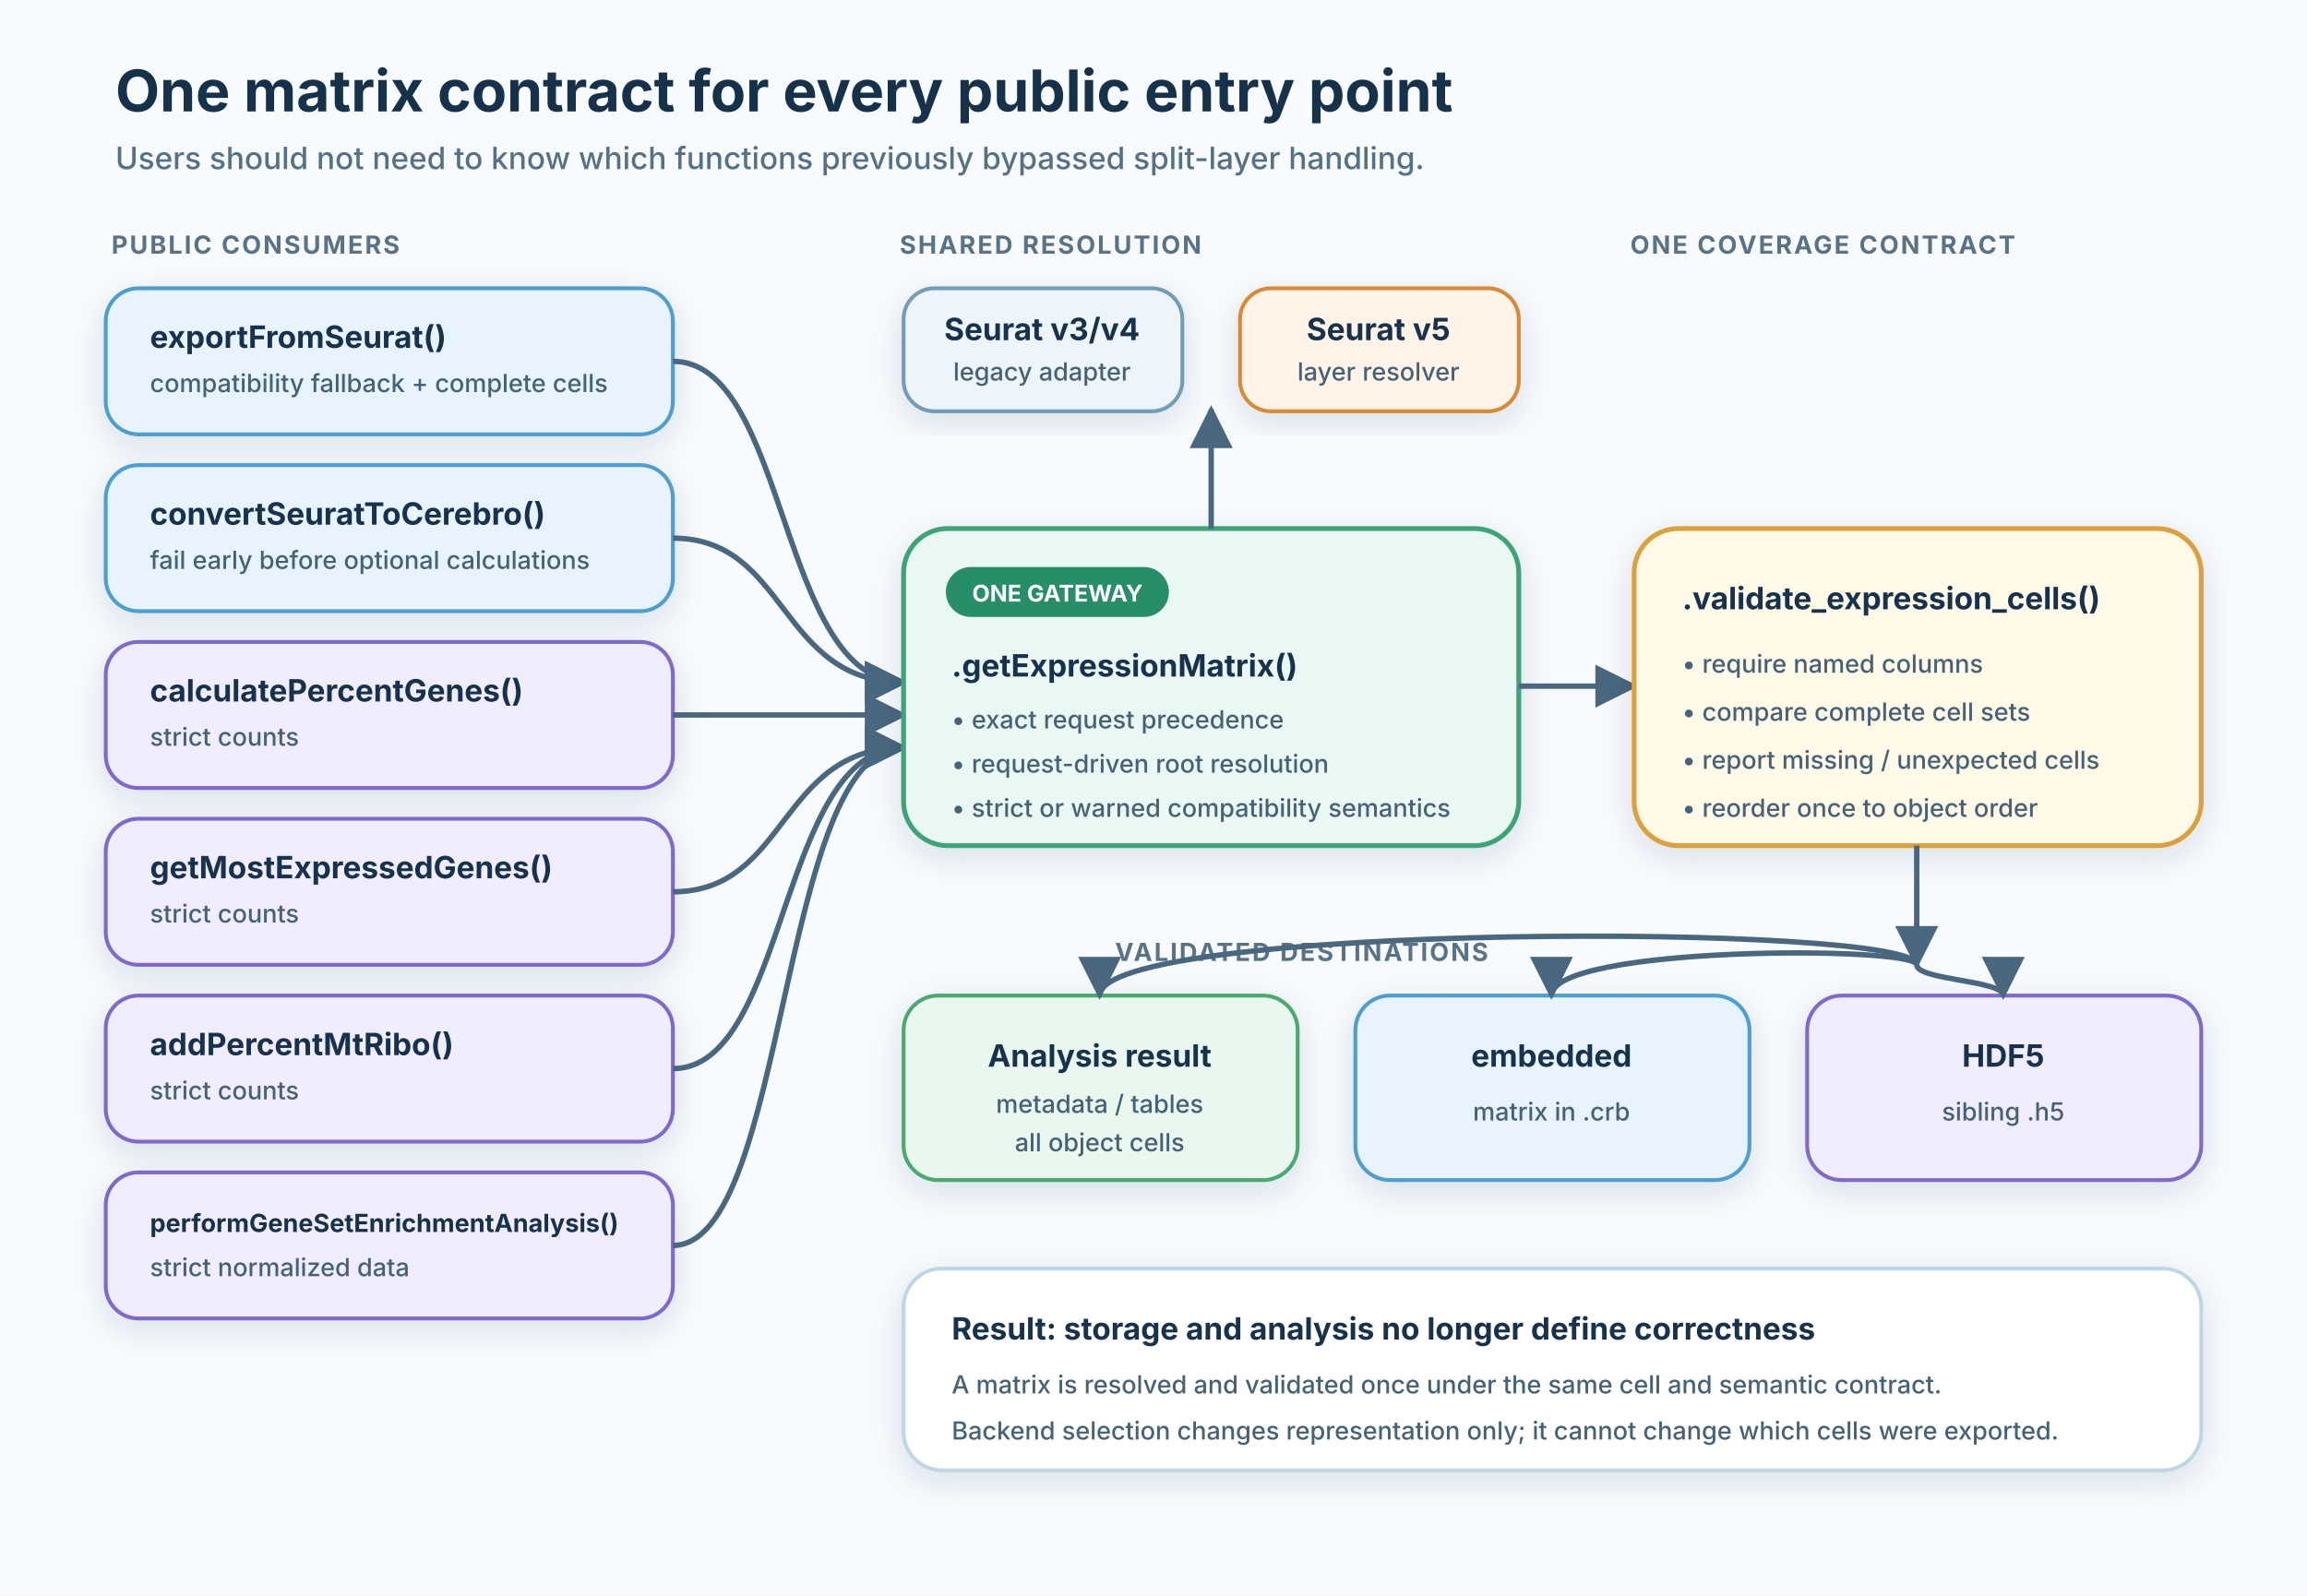
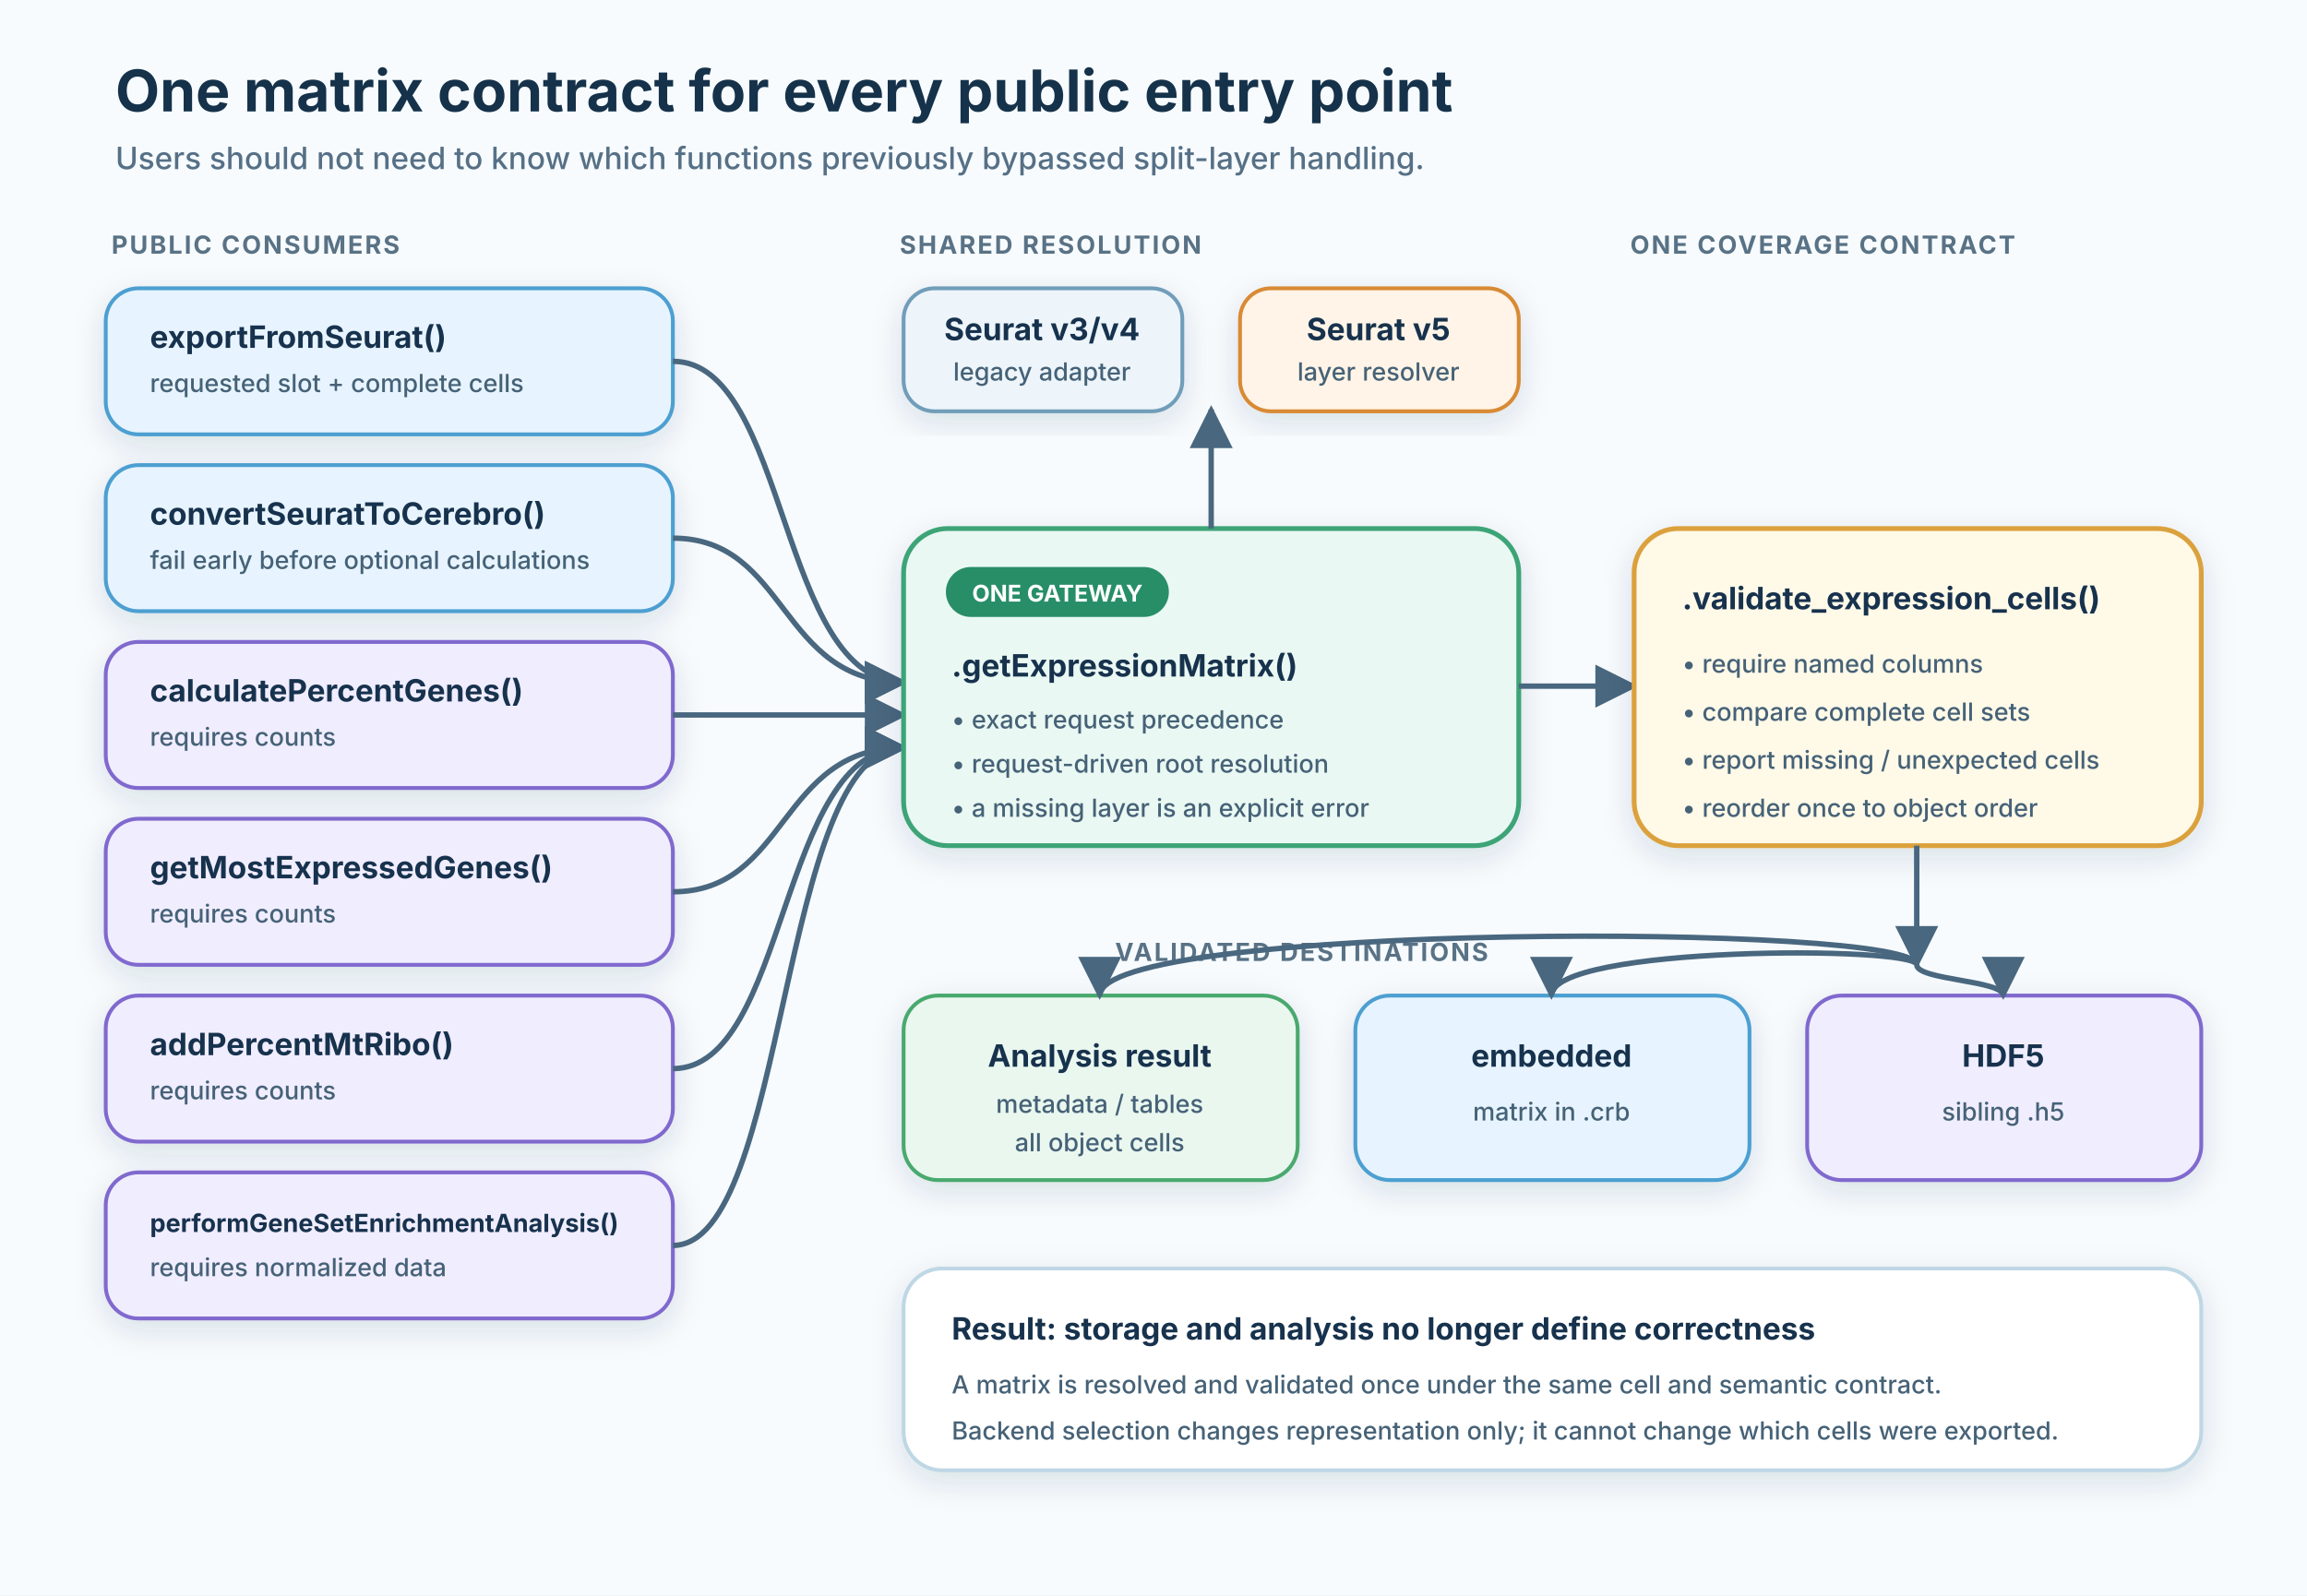
<svg xmlns="http://www.w3.org/2000/svg" viewBox="0 0 1200 830" role="img" aria-labelledby="title desc">
  <defs>
    <filter id="shadow" x="-20%" y="-20%" width="140%" height="140%">
      <feDropShadow dx="0" dy="5" stdDeviation="8" flood-color="#17324d" flood-opacity=".13" />
    </filter>
    <marker id="arrow" viewBox="0 0 10 10" refX="9" refY="5" markerWidth="8" markerHeight="8" orient="auto-start-reverse">
      <path d="M 0 0 L 10 5 L 0 10 z" fill="#49677f" />
    </marker>
    <style>
      .title { font: 700 30px -apple-system, BlinkMacSystemFont, "Segoe UI", sans-serif; fill: #15324a; }
      .subtitle { font: 500 16px -apple-system, BlinkMacSystemFont, "Segoe UI", sans-serif; fill: #567086; }
      .section { font: 700 13px -apple-system, BlinkMacSystemFont, "Segoe UI", sans-serif; fill: #597285; letter-spacing: 1px; }
      .node-title { font: 700 16px -apple-system, BlinkMacSystemFont, "Segoe UI", sans-serif; fill: #17324d; }
      .body { font: 500 13px -apple-system, BlinkMacSystemFont, "Segoe UI", sans-serif; fill: #466277; }
      .badge { font: 700 12px -apple-system, BlinkMacSystemFont, "Segoe UI", sans-serif; fill: white; }
      .line { fill: none; stroke: #49677f; stroke-width: 2.8; marker-end: url(#arrow); }
    </style>
  </defs>
  <rect width="1200" height="830" fill="#f7fbfe" />
  <text x="60" y="58" class="title">One matrix contract for every public entry point</text>
  <text x="60" y="88" class="subtitle">Users should not need to know which functions previously bypassed split-layer handling.</text>
  <text x="58" y="132" class="section">PUBLIC CONSUMERS</text>
  <g filter="url(#shadow)">
    <rect x="55" y="150" width="295" height="76" rx="17" fill="#e7f4ff" stroke="#4d9fd1" stroke-width="2" />
    <rect x="55" y="242" width="295" height="76" rx="17" fill="#e7f4ff" stroke="#4d9fd1" stroke-width="2" />
    <rect x="55" y="334" width="295" height="76" rx="17" fill="#f0edff" stroke="#8069ce" stroke-width="2" />
    <rect x="55" y="426" width="295" height="76" rx="17" fill="#f0edff" stroke="#8069ce" stroke-width="2" />
    <rect x="55" y="518" width="295" height="76" rx="17" fill="#f0edff" stroke="#8069ce" stroke-width="2" />
    <rect x="55" y="610" width="295" height="76" rx="17" fill="#f0edff" stroke="#8069ce" stroke-width="2" />
  </g>
  <text x="78" y="181" class="node-title">exportFromSeurat()</text>
-   <text x="78" y="204" class="body">compatibility fallback + complete cells</text>
+   <text x="78" y="204" class="body">requested slot + complete cells</text>
  <text x="78" y="273" class="node-title">convertSeuratToCerebro()</text>
  <text x="78" y="296" class="body">fail early before optional calculations</text>
  <text x="78" y="365" class="node-title">calculatePercentGenes()</text>
-   <text x="78" y="388" class="body">strict counts</text>
+   <text x="78" y="388" class="body">requires counts</text>
  <text x="78" y="457" class="node-title">getMostExpressedGenes()</text>
-   <text x="78" y="480" class="body">strict counts</text>
+   <text x="78" y="480" class="body">requires counts</text>
  <text x="78" y="549" class="node-title">addPercentMtRibo()</text>
-   <text x="78" y="572" class="body">strict counts</text>
+   <text x="78" y="572" class="body">requires counts</text>
  <text x="78" y="641" class="node-title" style="font-size:13px">performGeneSetEnrichmentAnalysis()</text>
-   <text x="78" y="664" class="body">strict normalized data</text>
+   <text x="78" y="664" class="body">requires normalized data</text>
  <path d="M 350 188 C 410 188, 405 355, 470 355" class="line" />
  <path d="M 350 280 C 410 280, 405 355, 470 355" class="line" />
  <path d="M 350 372 L 470 372" class="line" />
  <path d="M 350 464 C 410 464, 405 389, 470 389" class="line" />
  <path d="M 350 556 C 410 556, 405 389, 470 389" class="line" />
  <path d="M 350 648 C 410 648, 405 389, 470 389" class="line" />
  <text x="468" y="132" class="section">SHARED RESOLUTION</text>
  <g filter="url(#shadow)">
    <rect x="470" y="275" width="320" height="165" rx="23" fill="#eaf8f3" stroke="#3da477" stroke-width="2.5" />
  </g>
  <rect x="492" y="295" width="116" height="26" rx="13" fill="#278e68" />
  <text x="550" y="313" text-anchor="middle" class="badge">ONE GATEWAY</text>
  <text x="495" y="352" class="node-title">.getExpressionMatrix()</text>
  <text x="495" y="379" class="body">• exact request precedence</text>
  <text x="495" y="402" class="body">• request-driven root resolution</text>
-   <text x="495" y="425" class="body">• strict or warned compatibility semantics</text>
+   <text x="495" y="425" class="body">• a missing layer is an explicit error</text>
  <path d="M 630 275 L 630 213" class="line" />
  <g filter="url(#shadow)">
    <rect x="470" y="150" width="145" height="64" rx="16" fill="#edf5fb" stroke="#719db9" stroke-width="2" />
    <rect x="645" y="150" width="145" height="64" rx="16" fill="#fff4e7" stroke="#d88a36" stroke-width="2" />
  </g>
  <text x="542" y="177" text-anchor="middle" class="node-title">Seurat v3/v4</text>
  <text x="542" y="198" text-anchor="middle" class="body">legacy adapter</text>
  <text x="717" y="177" text-anchor="middle" class="node-title">Seurat v5</text>
  <text x="717" y="198" text-anchor="middle" class="body">layer resolver</text>
  <path d="M 790 357 L 850 357" class="line" />
  <text x="848" y="132" class="section">ONE COVERAGE CONTRACT</text>
  <g filter="url(#shadow)">
    <rect x="850" y="275" width="295" height="165" rx="23" fill="#fff9e8" stroke="#dba13c" stroke-width="2.5" />
  </g>
  <text x="875" y="317" class="node-title">.validate_expression_cells()</text>
  <text x="875" y="350" class="body">• require named columns</text>
  <text x="875" y="375" class="body">• compare complete cell sets</text>
  <text x="875" y="400" class="body">• report missing / unexpected cells</text>
  <text x="875" y="425" class="body">• reorder once to object order</text>
  <path d="M 997 440 L 997 502" class="line" />
  <text x="580" y="500" class="section">VALIDATED DESTINATIONS</text>
  <g filter="url(#shadow)">
    <rect x="470" y="518" width="205" height="96" rx="18" fill="#eaf7ef" stroke="#4aa96e" stroke-width="2" />
    <rect x="705" y="518" width="205" height="96" rx="18" fill="#e7f4ff" stroke="#4d9fd1" stroke-width="2" />
    <rect x="940" y="518" width="205" height="96" rx="18" fill="#f0edff" stroke="#8069ce" stroke-width="2" />
  </g>
  <text x="572" y="555" text-anchor="middle" class="node-title">Analysis result</text>
  <text x="572" y="579" text-anchor="middle" class="body">metadata / tables</text>
  <text x="572" y="599" text-anchor="middle" class="body">all object cells</text>
  <text x="807" y="555" text-anchor="middle" class="node-title">embedded</text>
  <text x="807" y="583" text-anchor="middle" class="body">matrix in .crb</text>
  <text x="1042" y="555" text-anchor="middle" class="node-title">HDF5</text>
  <text x="1042" y="583" text-anchor="middle" class="body">sibling .h5</text>
  <path d="M 997 502 C 997 480, 572 480, 572 518" class="line" />
  <path d="M 997 502 C 997 492, 807 492, 807 518" class="line" />
  <path d="M 997 502 C 997 510, 1042 510, 1042 518" class="line" />
  <g filter="url(#shadow)">
    <rect x="470" y="660" width="675" height="105" rx="20" fill="#ffffff" stroke="#bfd7e5" stroke-width="2" />
  </g>
  <text x="495" y="697" class="node-title">Result: storage and analysis no longer define correctness</text>
  <text x="495" y="725" class="body">A matrix is resolved and validated once under the same cell and semantic contract.</text>
  <text x="495" y="749" class="body">Backend selection changes representation only; it cannot change which cells were exported.</text>
</svg>
